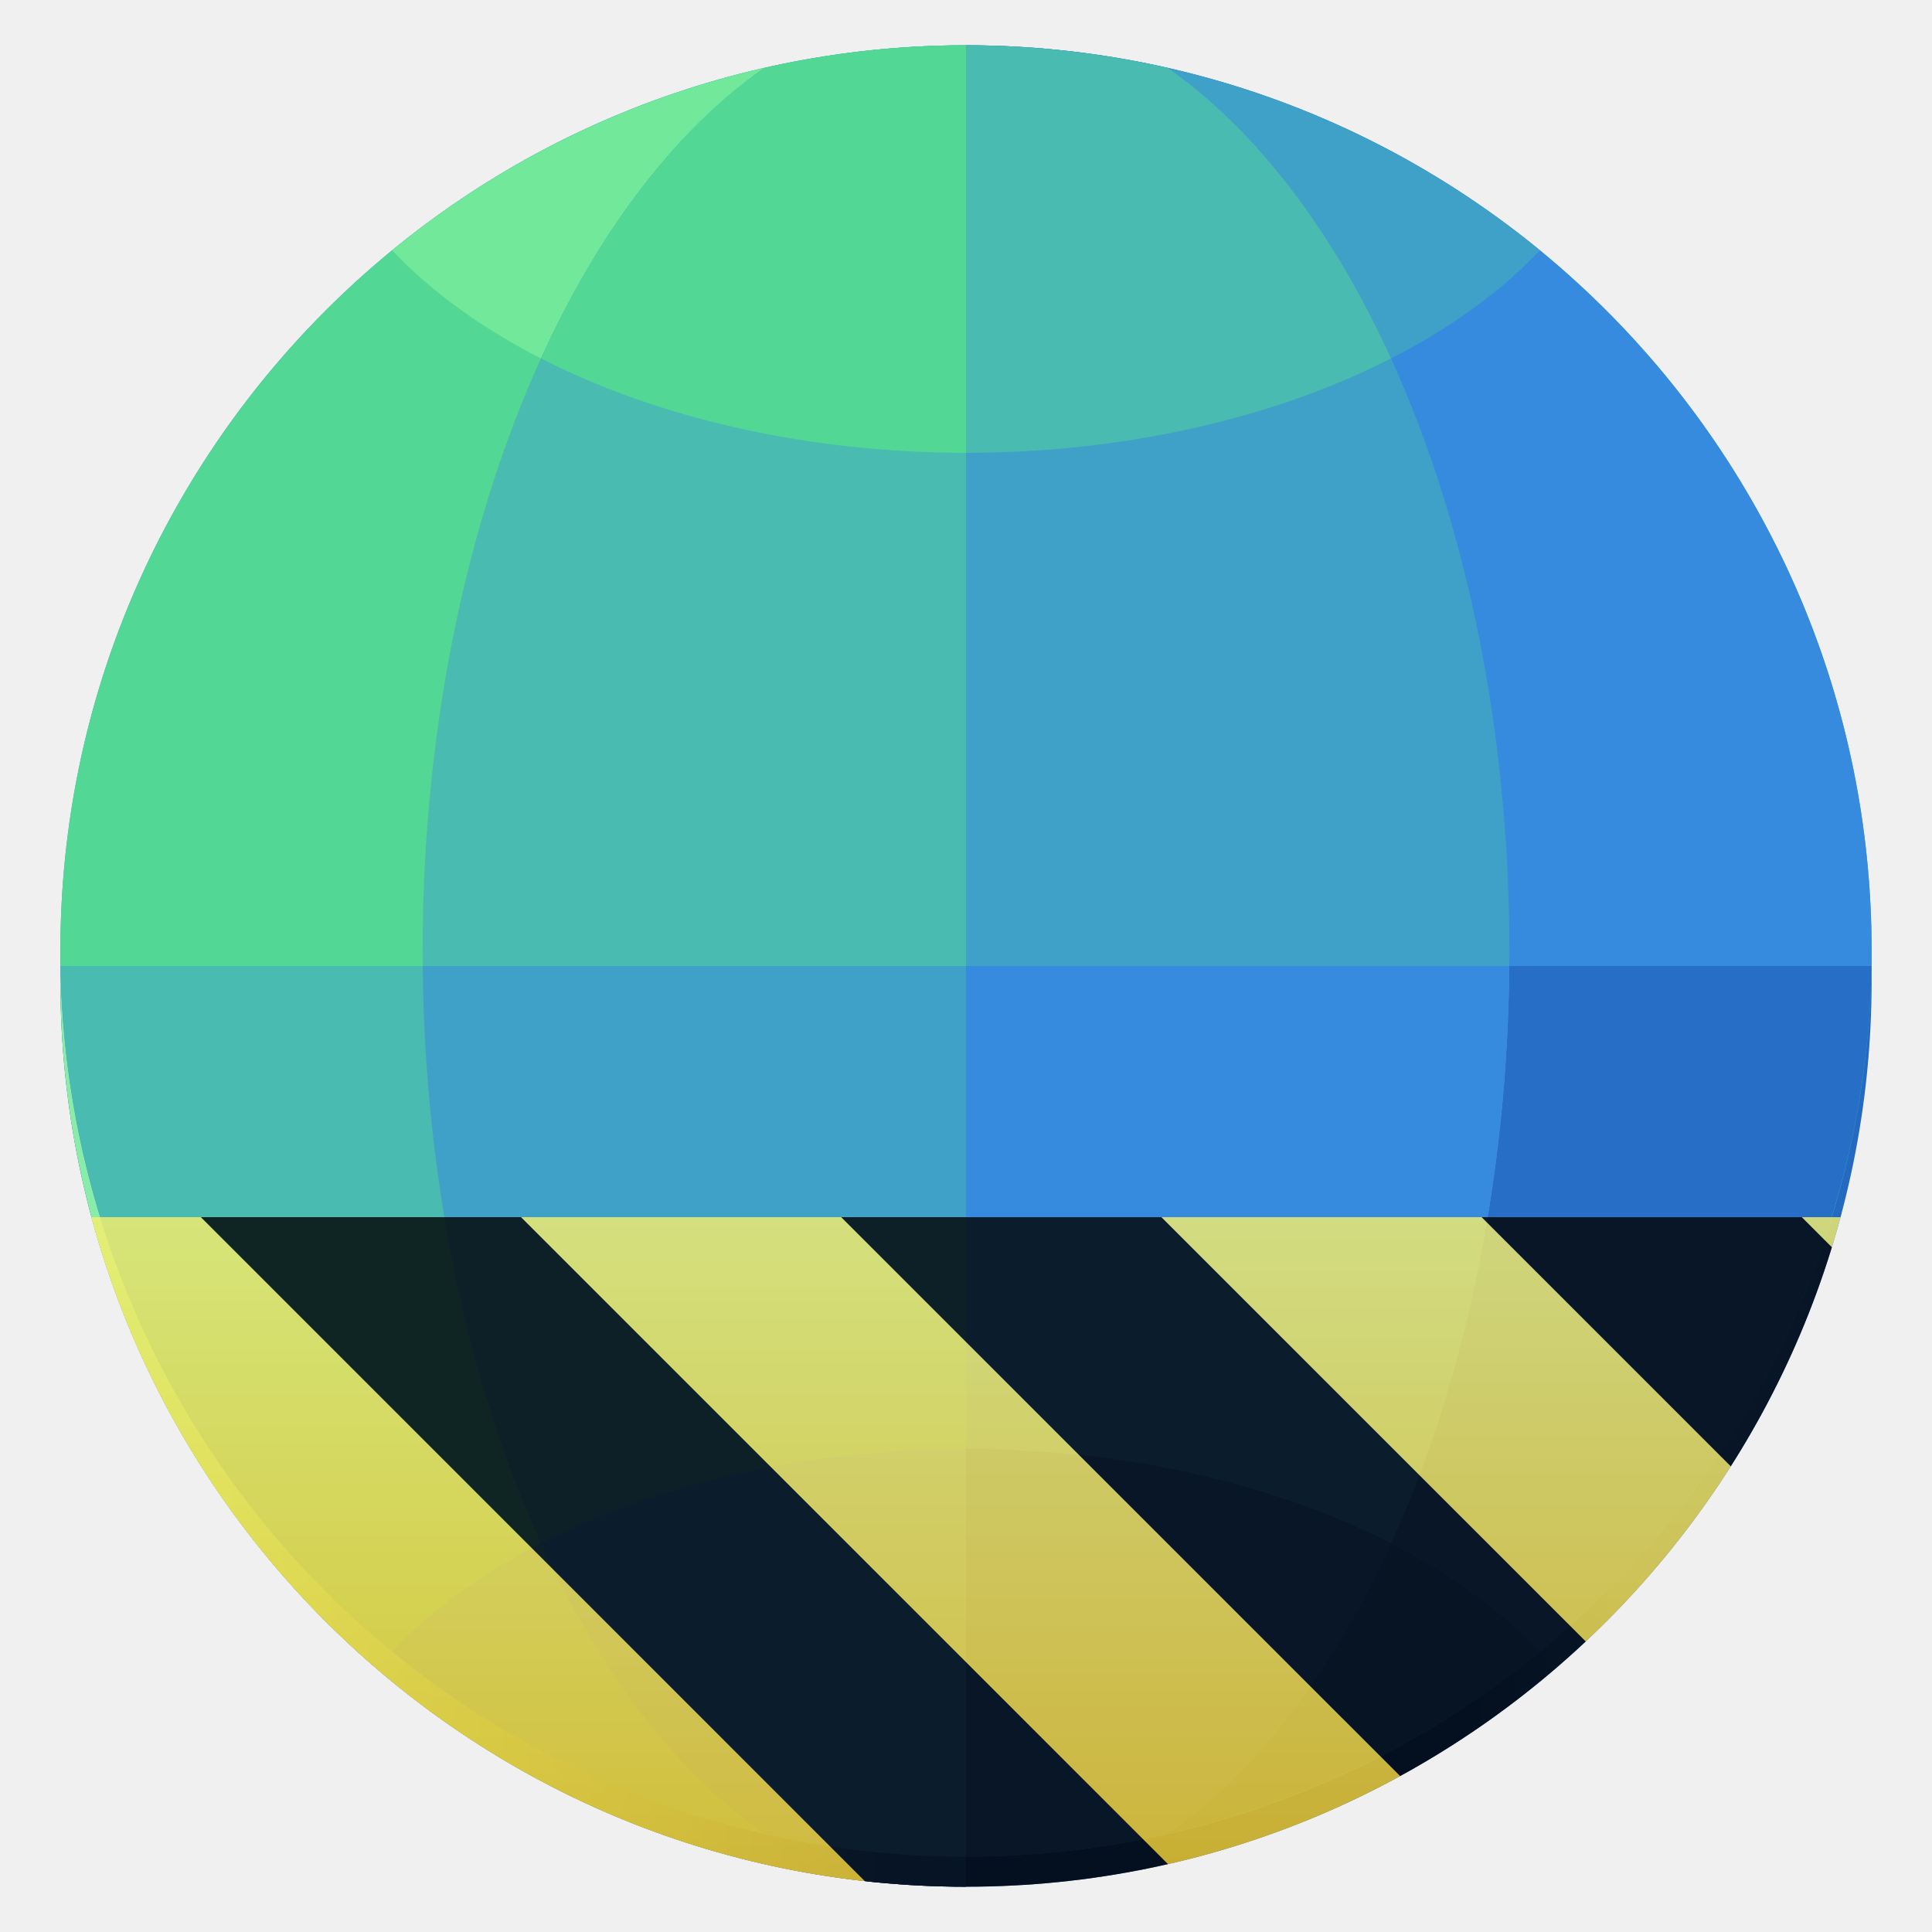
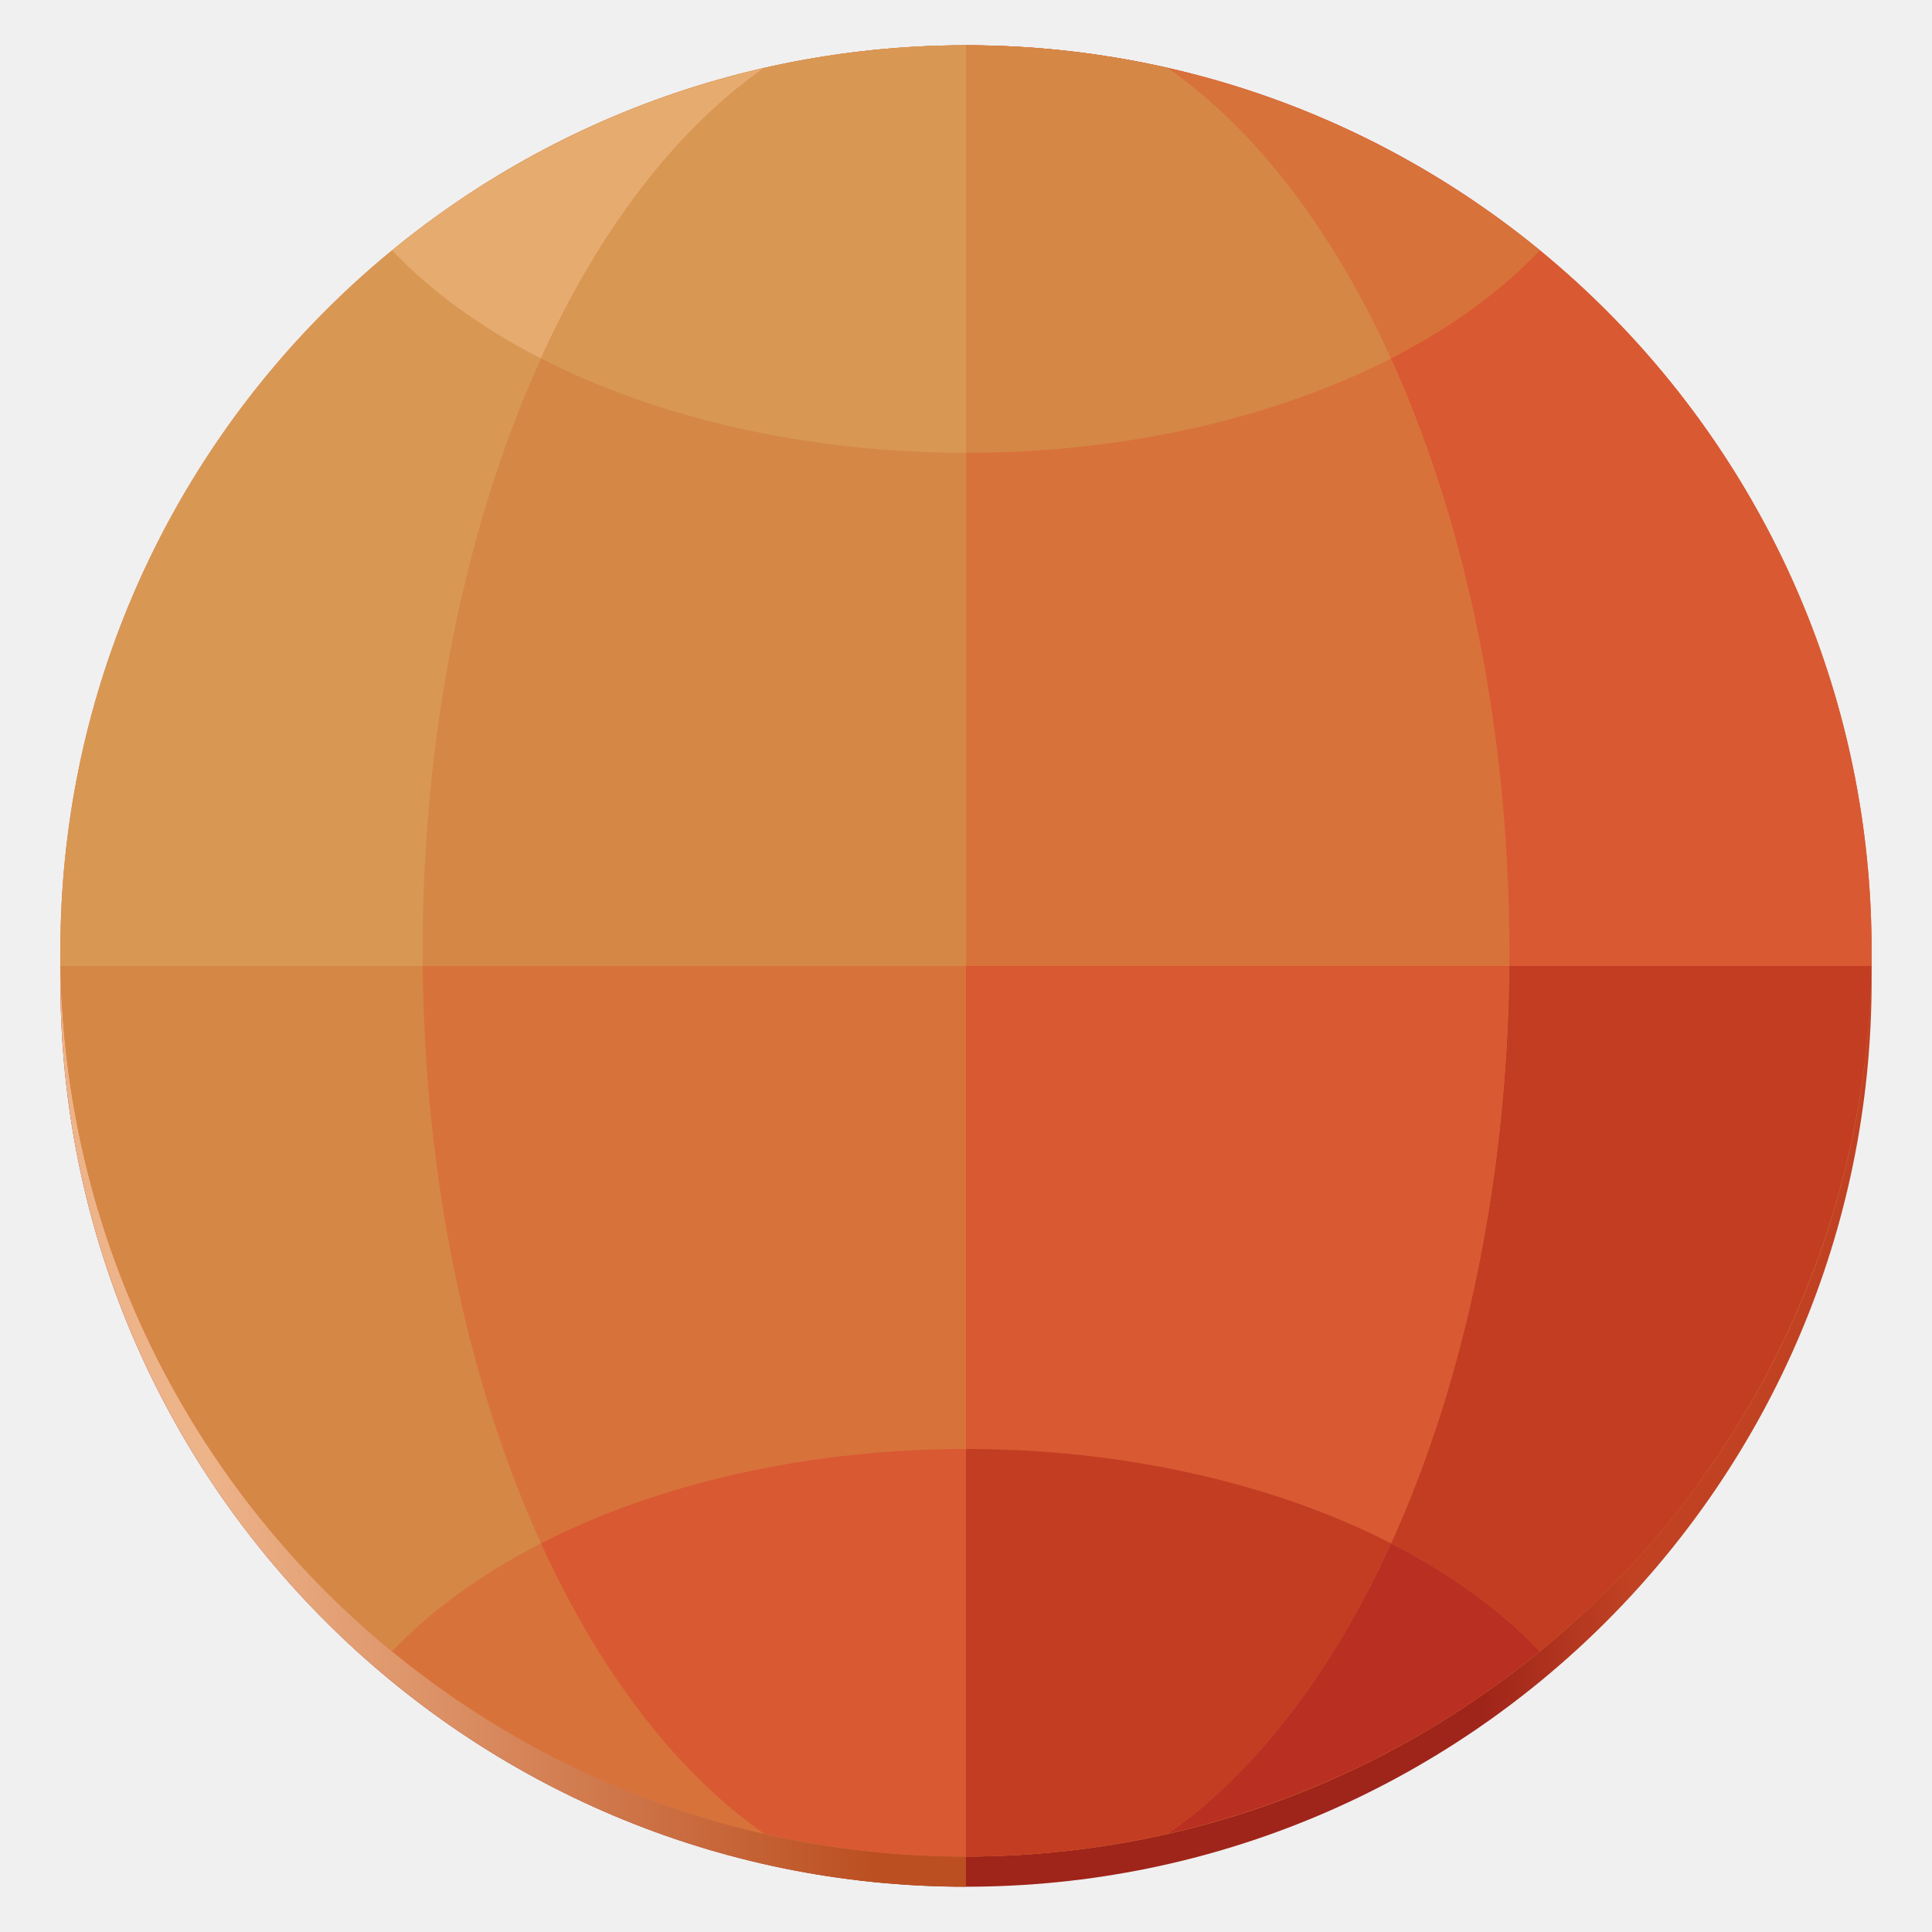
- <svg xmlns="http://www.w3.org/2000/svg" xmlns:xlink="http://www.w3.org/1999/xlink" height="128px" viewBox="0 0 128 128" width="128px">
+ <svg xmlns="http://www.w3.org/2000/svg" width="128" height="128" viewBox="0 0 128 128" fill="none">
+   <g clip-path="url(#clip0_124_97)">
+     <mask id="mask0_124_97" style="mask-type:luminance" maskUnits="userSpaceOnUse" x="0" y="0" width="128" height="128">
+       <path d="M0 0H128V128H0V0Z" fill="white" />
+     </mask>
+     <g mask="url(#mask0_124_97)">
+       <path d="M64 5C97.137 5 124 31.863 124 65C124 98.137 97.137 125 64 125C30.863 125 4 98.137 4 65C4 31.863 30.863 5 64 5Z" fill="url(#paint0_linear_124_97)" />
+       <path d="M64 5C30.863 5 4 31.863 4 65C4 98.137 30.863 125 64 125V5Z" fill="url(#paint1_linear_124_97)" />
+       <path d="M124 63C124 96.137 97.137 123 64 123C30.863 123 4 96.137 4 63C4 29.863 30.863 3 64 3C97.137 3 124 29.863 124 63Z" fill="#D8723B" />
+       <path d="M28.004 64C28.129 77.914 30.887 91.367 35.84 102.25C31.898 104.266 28.559 106.691 25.977 109.41C12.336 98.238 4.301 81.629 4.008 64H28.004Z" fill="#D58845" />
+       <path d="M64 96V123C59.5 123 55.012 122.492 50.625 121.488C44.824 117.43 39.73 110.797 35.844 102.25C43.746 98.211 53.711 96 64 96Z" fill="#D95932" />
+       <path d="M99.996 64C99.871 77.914 97.113 91.367 92.156 102.25C96.102 104.266 99.438 106.691 102.02 109.41C115.66 98.238 123.695 81.629 123.992 64H99.996Z" fill="#C23D22" />
+       <path d="M64 64V123C68.5 123 72.988 122.492 77.375 121.488C90.848 112.055 99.766 89.391 99.996 64H64Z" fill="#D95932" />
+       <path d="M64 96V123C68.5 123 72.988 122.492 77.375 121.488C83.176 117.43 88.269 110.797 92.156 102.25C84.254 98.211 74.289 96 64 96Z" fill="#C23D22" />
+       <path d="M92.16 102.25C88.269 110.797 83.176 117.426 77.379 121.488C86.414 119.422 94.852 115.285 102.023 109.41C99.441 106.691 96.102 104.266 92.16 102.25Z" fill="#B92F22" />
+       <path d="M64 3C30.863 3 4 29.863 4 63C4 63.332 4.004 63.668 4.008 64H64V3Z" fill="#D99754" />
+       <path d="M50.625 4.508C41.586 6.578 33.148 10.711 25.977 16.586C28.559 19.309 31.898 21.73 35.844 23.75C39.734 15.199 44.828 8.57 50.625 4.508Z" fill="#E6AB6F" />
+       <path d="M64 3C59.5 3 55.016 3.508 50.625 4.508C36.961 14.078 28 37.242 28 63C28 63.332 28 63.668 28.004 64H64V3Z" fill="#D58845" />
+       <path d="M64 3C59.5 3 55.016 3.508 50.625 4.508C44.828 8.57 39.734 15.199 35.844 23.75C43.75 27.789 53.711 30 64 30V3Z" fill="#D99754" />
+       <path d="M64 3C97.137 3 124 29.863 124 63C124 63.332 123.996 63.668 123.992 64H64V3Z" fill="#D95932" />
+       <path d="M77.375 4.508C86.414 6.578 94.852 10.711 102.023 16.586C99.441 19.309 96.102 21.73 92.16 23.746C88.266 15.199 83.172 8.57 77.375 4.508Z" fill="#D8723B" />
+       <path d="M64 3C68.5 3 72.988 3.508 77.375 4.508C91.039 14.078 100 37.242 100 63C100 63.332 100 63.668 99.996 64H64V3Z" fill="#D8723B" />
+       <path d="M64 3C68.5 3 72.988 3.508 77.375 4.508C83.172 8.57 88.266 15.199 92.156 23.746C84.25 27.789 74.289 30 64 30V3Z" fill="#D58845" />
+     </g>
+   </g>
  <defs>
-     <linearGradient id="a" gradientUnits="userSpaceOnUse" x1="98" x2="108" y1="112" y2="112">
-       <stop offset="0" stop-color="#16529c" />
-       <stop offset="1" stop-color="#236ac0" />
+     <linearGradient id="paint0_linear_124_97" x1="98" y1="112" x2="108" y2="112" gradientUnits="userSpaceOnUse">
+       <stop stop-color="#9F2419" />
+       <stop offset="1" stop-color="#C04223" />
    </linearGradient>
-     <linearGradient id="b" gradientTransform="matrix(0 -1 1 0 -157 121)" gradientUnits="userSpaceOnUse" x1="1" x2="1" y1="215" y2="171">
-       <stop offset="0" stop-color="#2166bb" />
-       <stop offset="1" stop-color="#89eda9" />
+     <linearGradient id="paint1_linear_124_97" x1="58" y1="120" x2="14" y2="120" gradientUnits="userSpaceOnUse">
+       <stop stop-color="#BB4F21" />
+       <stop offset="1" stop-color="#EDB389" />
    </linearGradient>
-     <filter id="c" height="100%" width="100%" x="0%" y="0%">
-       <feColorMatrix in="SourceGraphic" type="matrix" values="0 0 0 0 1 0 0 0 0 1 0 0 0 0 1 0 0 0 1 0" />
-     </filter>
-     <mask id="d">
-       <g filter="url(#c)">
-         <rect fill-opacity="0.5" height="128" width="128" />
-       </g>
-     </mask>
-     <mask id="e">
-       <g filter="url(#c)">
-         <rect fill-opacity="0.5" height="128" width="128" />
-       </g>
-     </mask>
-     <mask id="f">
-       <g filter="url(#c)">
-         <rect fill-opacity="0.5" height="128" width="128" />
-       </g>
-     </mask>
-     <mask id="g">
-       <g filter="url(#c)">
-         <rect fill-opacity="0.5" height="128" width="128" />
-       </g>
-     </mask>
-     <clipPath id="h">
-       <rect height="152" width="192" />
-     </clipPath>
-     <g id="i" clip-path="url(#h)">
-       <path d="m 169.5 24 v 1 h 13 v -1 z m 0 0" fill="#2e3436" />
-     </g>
-     <mask id="j">
-       <g filter="url(#c)">
-         <rect fill-opacity="0.5" height="128" width="128" />
-       </g>
-     </mask>
-     <clipPath id="k">
-       <rect height="152" width="192" />
-     </clipPath>
-     <g id="l" clip-path="url(#k)">
-       <path d="m 169.5 21 v 1 h 13 v -1 z m 0 0" fill="#2e3436" />
-     </g>
-     <mask id="m">
-       <g filter="url(#c)">
-         <rect fill-opacity="0.5" height="128" width="128" />
-       </g>
-     </mask>
-     <clipPath id="n">
-       <rect height="152" width="192" />
-     </clipPath>
-     <g id="o" clip-path="url(#n)">
-       <path d="m 169.5 27 v 1 h 13 v -1 z m 0 0" fill="#2e3436" />
-     </g>
-     <clipPath id="p">
-       <rect height="128" width="128" />
-     </clipPath>
-     <clipPath id="q">
-       <rect height="128" width="128" />
-     </clipPath>
-     <mask id="r">
-       <g clip-path="url(#q)" filter="url(#c)">
-         <g clip-path="url(#p)">
-           <path d="m 64 5 c 33.137 0 60 26.863 60 60 s -26.863 60 -60 60 s -60 -26.863 -60 -60 s 26.863 -60 60 -60 z m 0 0" fill="url(#a)" />
-           <path d="m 64 5 c -33.137 0 -60 26.863 -60 60 s 26.863 60 60 60 z m 0 0" fill="url(#b)" />
-           <path d="m 124 63 c 0 33.137 -26.863 60 -60 60 s -60 -26.863 -60 -60 s 26.863 -60 60 -60 s 60 26.863 60 60 z m 0 0" fill="#40a1c8" />
-           <path d="m 28.004 64 c 0.125 13.914 2.883 27.367 7.836 38.25 c -3.941 2.016 -7.281 4.441 -9.863 7.16 c -13.641 -11.172 -21.676 -27.781 -21.969 -45.41 z m 0 0" fill="#49bbb0" />
-           <path d="m 64 96 v 27 c -4.5 0 -8.988 -0.508 -13.375 -1.512 c -5.801 -4.059 -10.895 -10.691 -14.781 -19.238 c 7.902 -4.039 17.867 -6.25 28.156 -6.25 z m 0 0" fill="#378bde" />
-           <path d="m 99.996 64 c -0.125 13.914 -2.883 27.367 -7.84 38.25 c 3.945 2.016 7.281 4.441 9.863 7.16 c 13.641 -11.172 21.676 -27.781 21.973 -45.41 z m 0 0" fill="#266ec6" />
-           <path d="m 64 64 v 59 c 4.5 0 8.988 -0.508 13.375 -1.512 c 13.473 -9.434 22.391 -32.098 22.621 -57.488 z m 0 0" fill="#378bde" />
-           <path d="m 64 96 v 27 c 4.5 0 8.988 -0.508 13.375 -1.512 c 5.801 -4.059 10.895 -10.691 14.781 -19.238 c -7.902 -4.039 -17.867 -6.25 -28.156 -6.25 z m 0 0" fill="#266ec6" />
-           <path d="m 92.16 102.25 c -3.891 8.547 -8.984 15.176 -14.781 19.238 c 9.035 -2.066 17.473 -6.203 24.645 -12.078 c -2.582 -2.719 -5.922 -5.145 -9.863 -7.16 z m 0 0" fill="#1e62b5" />
-           <path d="m 64 3 c -33.137 0 -60 26.863 -60 60 c 0 0.332 0.004 0.668 0.008 1 h 59.992 z m 0 0" fill="#53d795" />
-           <path d="m 50.625 4.508 c -9.039 2.07 -17.477 6.203 -24.648 12.078 c 2.582 2.723 5.922 5.145 9.867 7.164 c 3.891 -8.551 8.984 -15.18 14.781 -19.242 z m 0 0" fill="#72e99a" />
-           <path d="m 64 3 c -4.5 0 -8.984 0.508 -13.375 1.508 c -13.664 9.57 -22.625 32.734 -22.625 58.492 c 0 0.332 0 0.668 0.004 1 h 35.996 z m 0 0" fill="#49bbb0" />
-           <path d="m 64 3 c -4.5 0 -8.984 0.508 -13.375 1.508 c -5.797 4.062 -10.891 10.691 -14.781 19.242 c 7.906 4.039 17.867 6.25 28.156 6.25 z m 0 0" fill="#53d795" />
-           <path d="m 64 3 c 33.137 0 60 26.863 60 60 c 0 0.332 -0.004 0.668 -0.008 1 h -59.992 z m 0 0" fill="#378bde" />
-           <path d="m 77.375 4.508 c 9.039 2.07 17.477 6.203 24.648 12.078 c -2.582 2.723 -5.922 5.145 -9.863 7.16 c -3.895 -8.547 -8.988 -15.176 -14.785 -19.238 z m 0 0" fill="#40a1c8" />
-           <path d="m 64 3 c 4.5 0 8.988 0.508 13.375 1.508 c 13.664 9.57 22.625 32.734 22.625 58.492 c 0 0.332 0 0.668 -0.004 1 h -35.996 z m 0 0" fill="#40a1c8" />
-           <path d="m 64 3 c 4.5 0 8.988 0.508 13.375 1.508 c 5.797 4.062 10.891 10.691 14.781 19.238 c -7.906 4.043 -17.867 6.254 -28.156 6.254 z m 0 0" fill="#49bbb0" />
-           <use mask="url(#g)" transform="matrix(1 0 0 1 -8 -16)" xlink:href="#i" />
-           <use mask="url(#j)" transform="matrix(1 0 0 1 -8 -16)" xlink:href="#l" />
-           <use mask="url(#m)" transform="matrix(1 0 0 1 -8 -16)" xlink:href="#o" />
-         </g>
-       </g>
-     </mask>
-     <mask id="s">
-       <g filter="url(#c)">
-         <rect fill-opacity="0.8" height="128" width="128" />
-       </g>
-     </mask>
-     <linearGradient id="t" gradientTransform="matrix(0 0.37 -0.98462 0 295.385 -30.36)" gradientUnits="userSpaceOnUse" x1="300" x2="428" y1="235" y2="235">
-       <stop offset="0" stop-color="#f9f06b" />
-       <stop offset="1" stop-color="#f5c211" />
-     </linearGradient>
-     <clipPath id="u">
-       <rect height="128" width="128" />
-     </clipPath>
-     <clipPath id="v">
-       <rect height="128" width="128" />
+     <clipPath id="clip0_124_97">
+       <rect width="128" height="128" fill="white" />
    </clipPath>
  </defs>
-   <path d="m 64 5 c 33.137 0 60 26.863 60 60 s -26.863 60 -60 60 s -60 -26.863 -60 -60 s 26.863 -60 60 -60 z m 0 0" fill="url(#a)" />
-   <path d="m 64 5 c -33.137 0 -60 26.863 -60 60 s 26.863 60 60 60 z m 0 0" fill="url(#b)" />
-   <path d="m 124 63 c 0 33.137 -26.863 60 -60 60 s -60 -26.863 -60 -60 s 26.863 -60 60 -60 s 60 26.863 60 60 z m 0 0" fill="#40a1c8" />
-   <path d="m 28.004 64 c 0.125 13.914 2.883 27.367 7.836 38.25 c -3.941 2.016 -7.281 4.441 -9.863 7.16 c -13.641 -11.172 -21.676 -27.781 -21.969 -45.41 z m 0 0" fill="#49bbb0" />
-   <path d="m 64 96 v 27 c -4.5 0 -8.988 -0.508 -13.375 -1.512 c -5.801 -4.059 -10.895 -10.691 -14.781 -19.238 c 7.902 -4.039 17.867 -6.25 28.156 -6.25 z m 0 0" fill="#378bde" />
-   <path d="m 99.996 64 c -0.125 13.914 -2.883 27.367 -7.84 38.25 c 3.945 2.016 7.281 4.441 9.863 7.16 c 13.641 -11.172 21.676 -27.781 21.973 -45.41 z m 0 0" fill="#266ec6" />
-   <path d="m 64 64 v 59 c 4.5 0 8.988 -0.508 13.375 -1.512 c 13.473 -9.434 22.391 -32.098 22.621 -57.488 z m 0 0" fill="#378bde" />
-   <path d="m 64 96 v 27 c 4.5 0 8.988 -0.508 13.375 -1.512 c 5.801 -4.059 10.895 -10.691 14.781 -19.238 c -7.902 -4.039 -17.867 -6.25 -28.156 -6.25 z m 0 0" fill="#266ec6" />
-   <path d="m 92.16 102.25 c -3.891 8.547 -8.984 15.176 -14.781 19.238 c 9.035 -2.066 17.473 -6.203 24.645 -12.078 c -2.582 -2.719 -5.922 -5.145 -9.863 -7.16 z m 0 0" fill="#1e62b5" />
-   <path d="m 64 3 c -33.137 0 -60 26.863 -60 60 c 0 0.332 0.004 0.668 0.008 1 h 59.992 z m 0 0" fill="#53d795" />
-   <path d="m 50.625 4.508 c -9.039 2.07 -17.477 6.203 -24.648 12.078 c 2.582 2.723 5.922 5.145 9.867 7.164 c 3.891 -8.551 8.984 -15.18 14.781 -19.242 z m 0 0" fill="#72e99a" />
-   <path d="m 64 3 c -4.5 0 -8.984 0.508 -13.375 1.508 c -13.664 9.57 -22.625 32.734 -22.625 58.492 c 0 0.332 0 0.668 0.004 1 h 35.996 z m 0 0" fill="#49bbb0" />
-   <path d="m 64 3 c -4.5 0 -8.984 0.508 -13.375 1.508 c -5.797 4.062 -10.891 10.691 -14.781 19.242 c 7.906 4.039 17.867 6.25 28.156 6.25 z m 0 0" fill="#53d795" />
-   <path d="m 64 3 c 33.137 0 60 26.863 60 60 c 0 0.332 -0.004 0.668 -0.008 1 h -59.992 z m 0 0" fill="#378bde" />
-   <path d="m 77.375 4.508 c 9.039 2.07 17.477 6.203 24.648 12.078 c -2.582 2.723 -5.922 5.145 -9.863 7.16 c -3.895 -8.547 -8.988 -15.176 -14.785 -19.238 z m 0 0" fill="#40a1c8" />
-   <path d="m 64 3 c 4.5 0 8.988 0.508 13.375 1.508 c 13.664 9.57 22.625 32.734 22.625 58.492 c 0 0.332 0 0.668 -0.004 1 h -35.996 z m 0 0" fill="#40a1c8" />
-   <path d="m 64 3 c 4.5 0 8.988 0.508 13.375 1.508 c 5.797 4.062 10.891 10.691 14.781 19.238 c -7.906 4.043 -17.867 6.254 -28.156 6.254 z m 0 0" fill="#49bbb0" />
-   <use mask="url(#d)" transform="matrix(1 0 0 1 -8 -16)" xlink:href="#i" />
-   <use mask="url(#e)" transform="matrix(1 0 0 1 -8 -16)" xlink:href="#l" />
-   <use mask="url(#f)" transform="matrix(1 0 0 1 -8 -16)" xlink:href="#o" />
-   <g clip-path="url(#v)" mask="url(#r)">
-     <g clip-path="url(#u)" mask="url(#s)">
-       <path d="m 128 80.641 v 47.359 h -128 v -47.359 z m 0 0" fill="url(#t)" />
-       <path d="m 13.309 80.641 l 47.355 47.359 h 21.215 l -47.359 -47.359 z m 42.422 0 l 47.363 47.359 h 21.215 l -47.363 -47.359 z m 42.43 0 l 29.84 29.84 v -21.211 l -8.629 -8.629 z m -98.16 7.906 v 21.215 l 18.238 18.238 h 21.215 z m 0 0" />
-     </g>
-   </g>
</svg>
